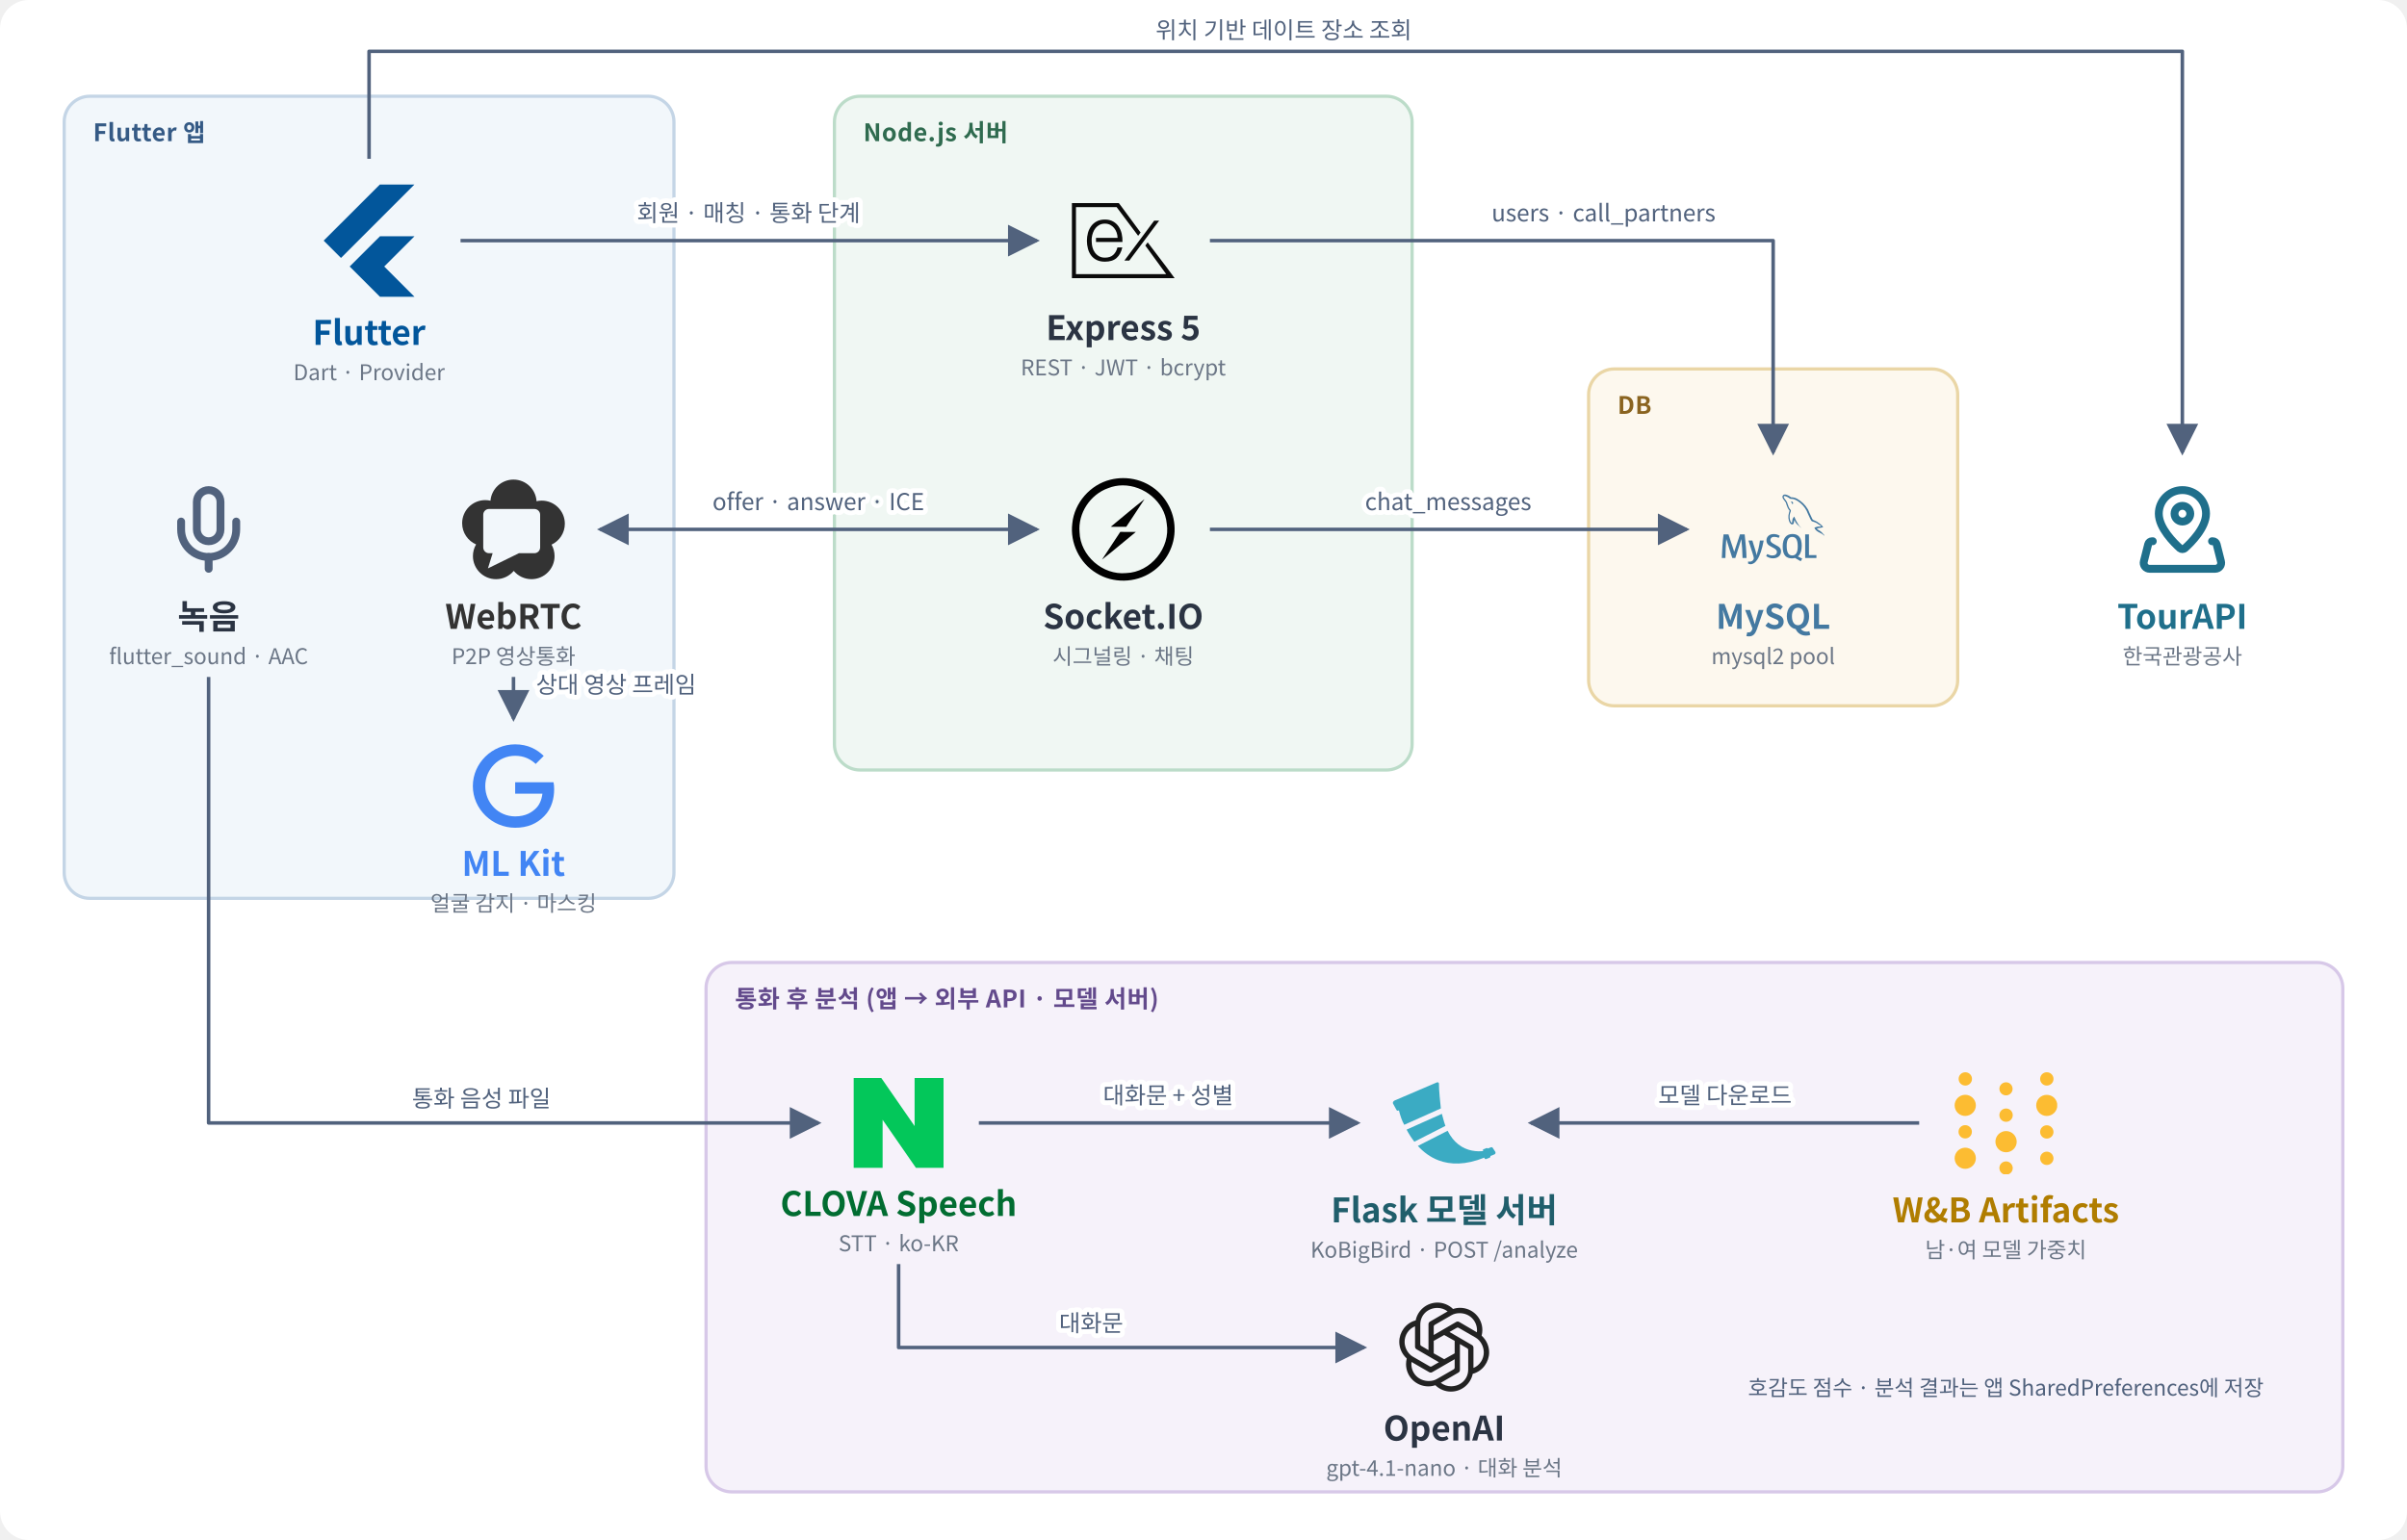
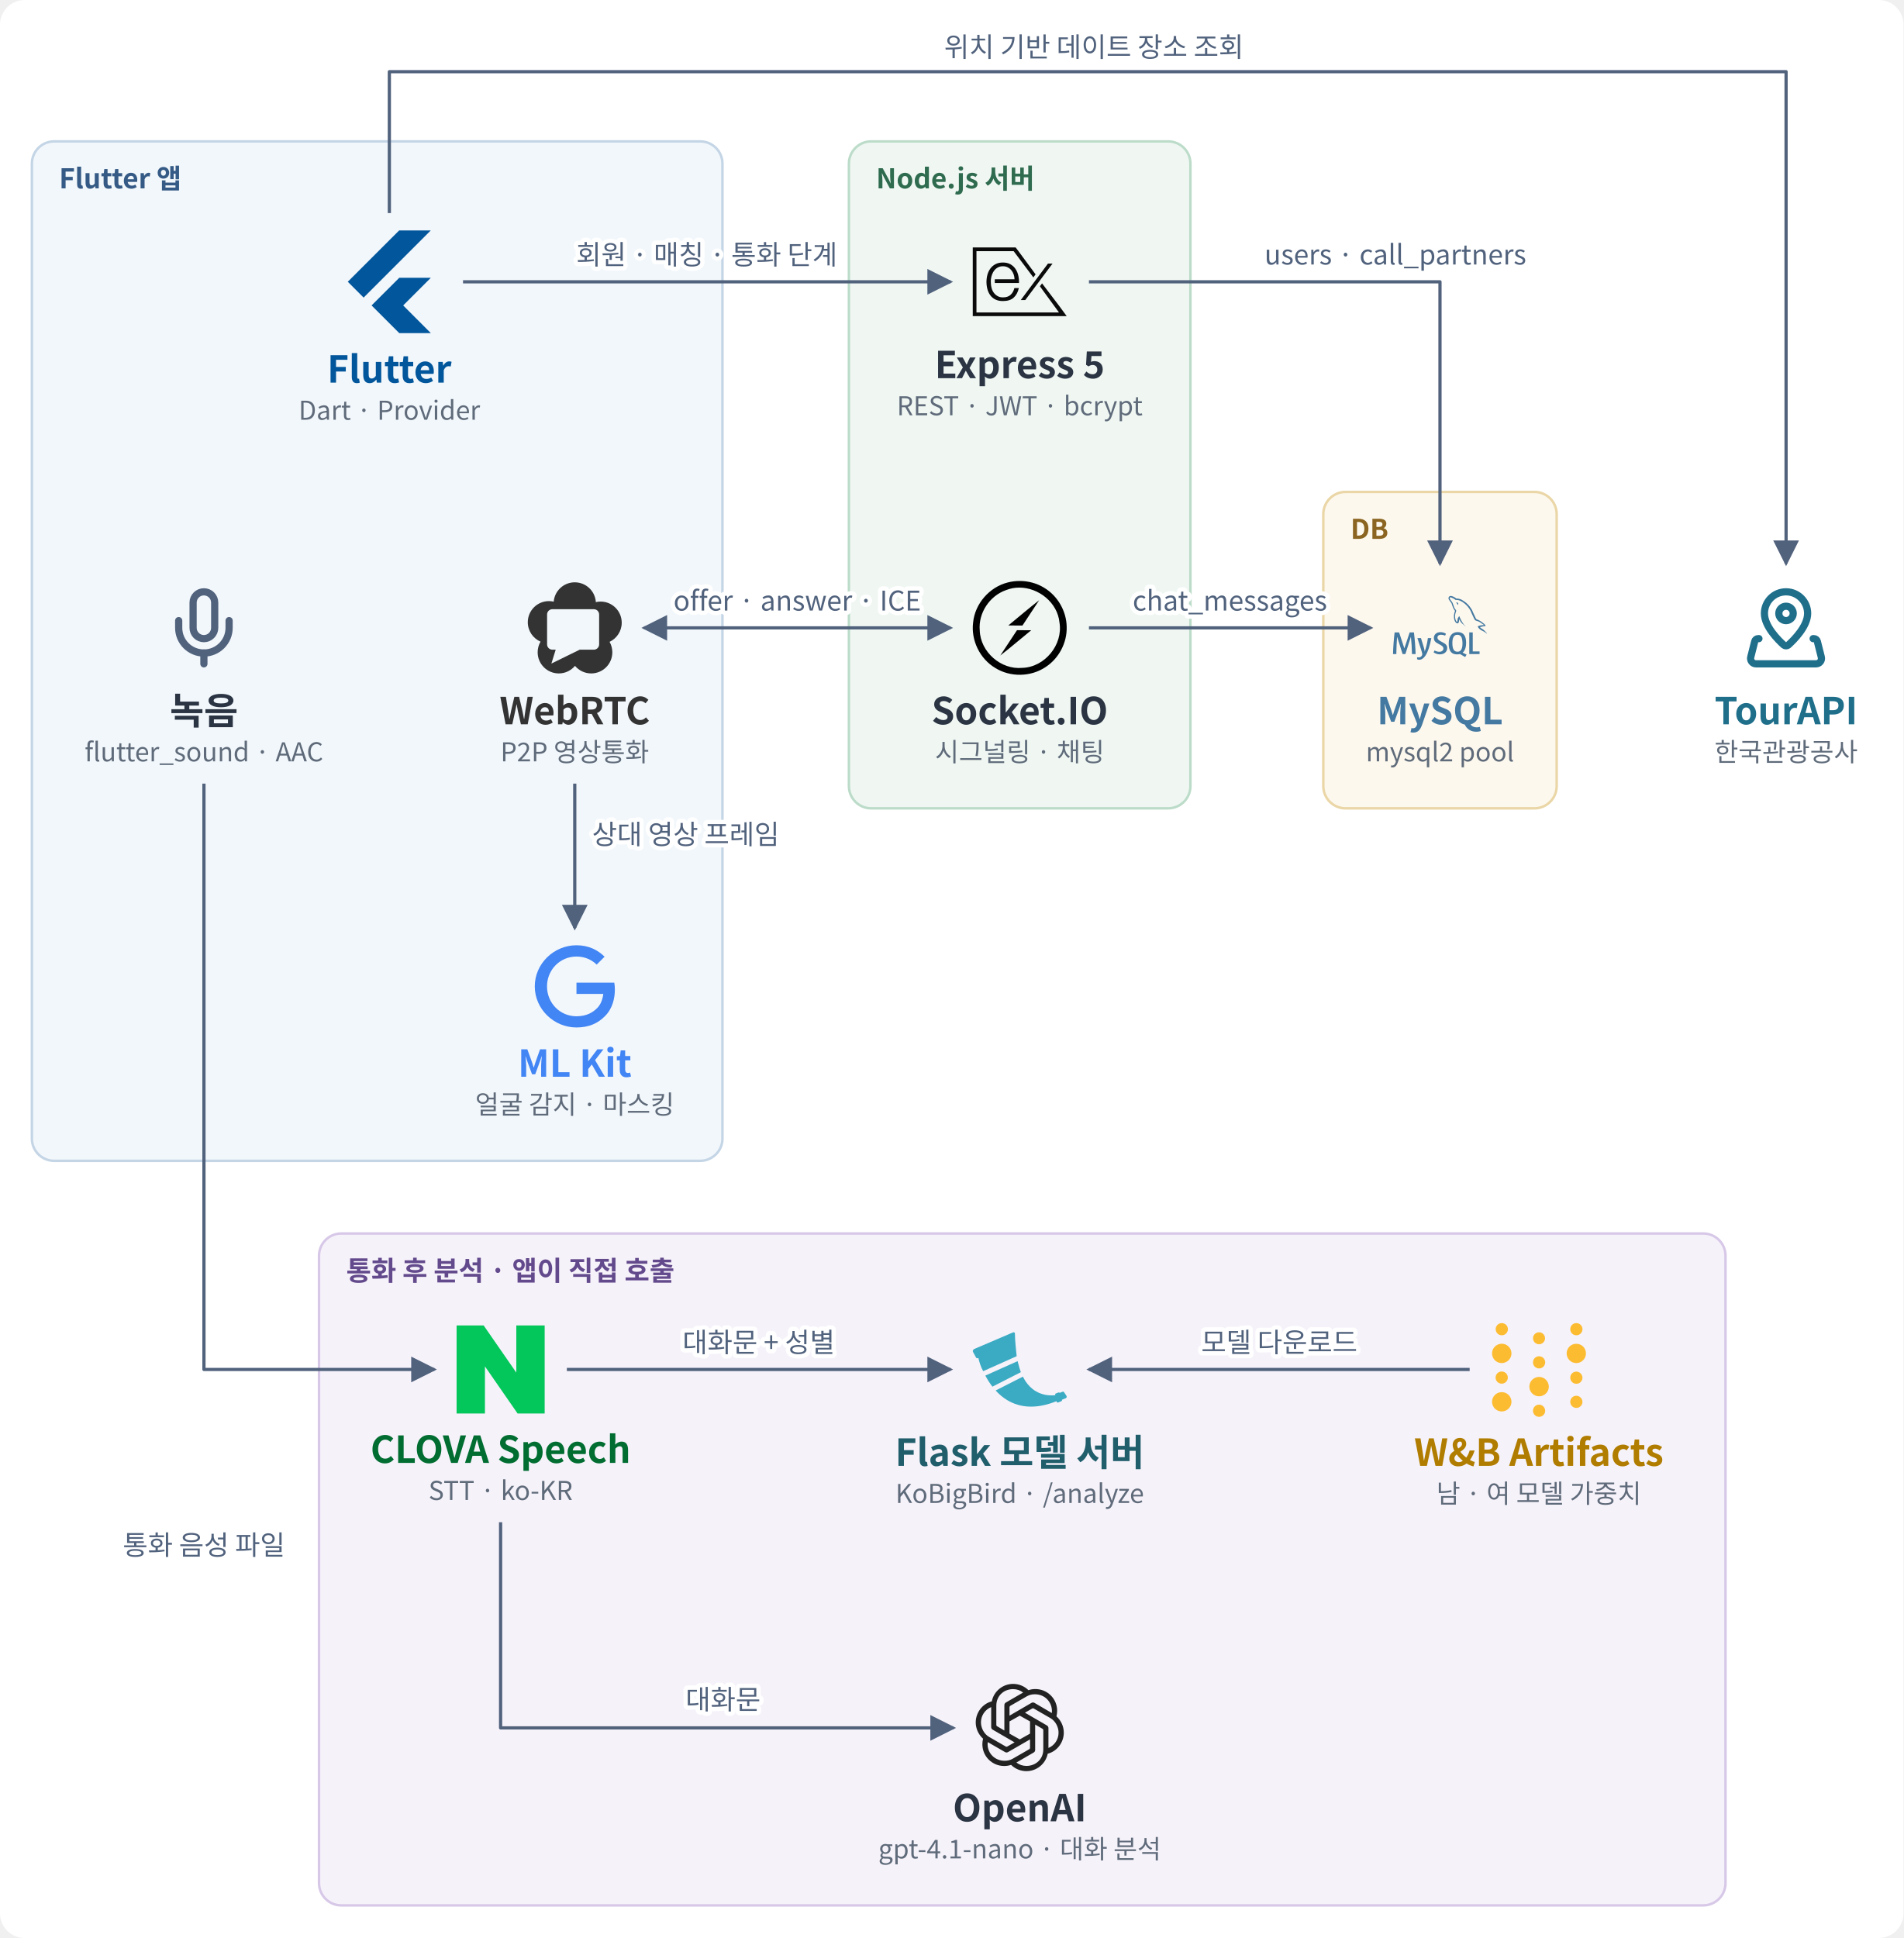
- <svg xmlns="http://www.w3.org/2000/svg" viewBox="0 0 1500 960" width="1500" height="960" font-family="Pretendard, 'Apple SD Gothic Neo', 'Noto Sans KR', 'Noto Sans CJK KR', 'Malgun Gothic', sans-serif">
+ <svg xmlns="http://www.w3.org/2000/svg" viewBox="-25 -108 1540 1568" width="1540" height="1568" font-family="Pretendard, 'Apple SD Gothic Neo', 'Noto Sans KR', 'Noto Sans CJK KR', 'Malgun Gothic', sans-serif">
  <defs>
-     <marker id="ah" viewBox="0 0 10 10" refX="9" refY="5" markerWidth="9" markerHeight="9" orient="auto-start-reverse">
+     <marker id="ah" viewBox="0 0 10 10" refX="9" refY="5" markerWidth="8" markerHeight="8" orient="auto-start-reverse">
      <path d="M0,0 L10,5 L0,10 z" fill="#51627d" />
    </marker>
  </defs>
-   <rect x="0" y="0" width="1500" height="960" rx="18" fill="#ffffff" />
-   <rect x="40" y="60" width="380" height="500" rx="16" fill="#f2f7fb" stroke="#c4d5e6" stroke-width="2" />
-   <text x="58" y="88" font-size="15" font-weight="700" fill="#355a85" letter-spacing="0.3">Flutter 앱</text>
-   <rect x="520" y="60" width="360" height="420" rx="16" fill="#f0f7f3" stroke="#bcdcc9" stroke-width="2" />
-   <text x="538" y="88" font-size="15" font-weight="700" fill="#2f6b4f" letter-spacing="0.3">Node.js 서버</text>
-   <rect x="990" y="230" width="230" height="210" rx="16" fill="#fdf8ee" stroke="#ead6a6" stroke-width="2" />
-   <text x="1008" y="258" font-size="15" font-weight="700" fill="#8a6420" letter-spacing="0.3">DB</text>
-   <rect x="440" y="600" width="1020" height="330" rx="16" fill="#f6f2fa" stroke="#d7c8e8" stroke-width="2" />
-   <text x="458" y="628" font-size="15" font-weight="700" fill="#634a8c" letter-spacing="0.3">통화 후 분석 (앱 → 외부 API · 모델 서버)</text>
-   <path d="M287.0,150.0 L646.0,150.0" fill="none" stroke="#51627d" stroke-width="2.2" stroke-linejoin="round" marker-end="url(#ah)" />
-   <path d="M374.0,330.0 L646.0,330.0" fill="none" stroke="#51627d" stroke-width="2.2" stroke-linejoin="round" marker-start="url(#ah)" marker-end="url(#ah)" />
-   <path d="M320.0,422.0 L320.0,448.0" fill="none" stroke="#51627d" stroke-width="2.2" stroke-linejoin="round" marker-end="url(#ah)" />
-   <path d="M754.0,150.0 L1105.0,150.0 L1105.0,282.0" fill="none" stroke="#51627d" stroke-width="2.2" stroke-linejoin="round" marker-end="url(#ah)" />
-   <path d="M754.0,330.0 L1051.0,330.0" fill="none" stroke="#51627d" stroke-width="2.2" stroke-linejoin="round" marker-end="url(#ah)" />
-   <path d="M230.0,99.0 L230.0,32.0 L1360.0,32.0 L1360.0,282.0" fill="none" stroke="#51627d" stroke-width="2.2" stroke-linejoin="round" marker-end="url(#ah)" />
-   <path d="M130.0,422.0 L130.0,700.0 L510.0,700.0" fill="none" stroke="#51627d" stroke-width="2.2" stroke-linejoin="round" marker-end="url(#ah)" />
-   <path d="M610.0,700.0 L846.0,700.0" fill="none" stroke="#51627d" stroke-width="2.2" stroke-linejoin="round" marker-end="url(#ah)" />
-   <path d="M560.0,788.0 L560.0,840.0 L850.0,840.0" fill="none" stroke="#51627d" stroke-width="2.2" stroke-linejoin="round" marker-end="url(#ah)" />
-   <path d="M1196.0,700.0 L954.0,700.0" fill="none" stroke="#51627d" stroke-width="2.2" stroke-linejoin="round" marker-end="url(#ah)" />
-   <g transform="translate(195.0,115.0) scale(2.9167)">
+   <rect x="-25" y="-108" width="1540" height="1568" rx="20" fill="#ffffff" />
+   <rect x="0.8" y="6.4" width="558.7" height="824.8" rx="18" fill="#f2f7fb" stroke="#c4d5e6" stroke-width="2" />
+   <text x="22.8" y="44.4" font-size="22" font-weight="700" fill="#355a85">Flutter 앱</text>
+   <rect x="661.8" y="6.4" width="276.3" height="539.6" rx="18" fill="#f0f7f3" stroke="#bcdcc9" stroke-width="2" />
+   <text x="683.8" y="44.4" font-size="22" font-weight="700" fill="#2f6b4f">Node.js 서버</text>
+   <rect x="1045.6" y="290.0" width="188.8" height="256.0" rx="18" fill="#fdf8ee" stroke="#ead6a6" stroke-width="2" />
+   <text x="1067.6" y="328.0" font-size="22" font-weight="700" fill="#8a6420">DB</text>
+   <rect x="233.1" y="890.0" width="1137.9" height="543.6" rx="18" fill="#f6f2fa" stroke="#d7c8e8" stroke-width="2" />
+   <text x="255.1" y="928.0" font-size="22" font-weight="700" fill="#634a8c">통화 후 분석 · 앱이 직접 호출</text>
+   <path d="M349.6,120.0 L744.0,120.0" fill="none" stroke="#51627d" stroke-width="2.6" stroke-linejoin="round" marker-end="url(#ah)" />
+   <path d="M496.0,400.0 L744.0,400.0" fill="none" stroke="#51627d" stroke-width="2.6" stroke-linejoin="round" marker-start="url(#ah)" marker-end="url(#ah)" />
+   <path d="M440.0,526.0 L440.0,642.8" fill="none" stroke="#51627d" stroke-width="2.6" stroke-linejoin="round" marker-end="url(#ah)" />
+   <path d="M856.0,120.0 L1140.0,120.0 L1140.0,348.0" fill="none" stroke="#51627d" stroke-width="2.6" stroke-linejoin="round" marker-end="url(#ah)" />
+   <path d="M856.0,400.0 L1084.0,400.0" fill="none" stroke="#51627d" stroke-width="2.6" stroke-linejoin="round" marker-end="url(#ah)" />
+   <path d="M290.0,64.4 L290.0,-50.0 L1420.0,-50.0 L1420.0,348.0" fill="none" stroke="#51627d" stroke-width="2.6" stroke-linejoin="round" marker-end="url(#ah)" />
+   <path d="M140.0,526.0 L140.0,1000.0 L326.4,1000.0" fill="none" stroke="#51627d" stroke-width="2.6" stroke-linejoin="round" marker-end="url(#ah)" />
+   <path d="M433.6,1000.0 L744.0,1000.0" fill="none" stroke="#51627d" stroke-width="2.6" stroke-linejoin="round" marker-end="url(#ah)" />
+   <path d="M380.0,1123.6 L380.0,1290.0 L746.4,1290.0" fill="none" stroke="#51627d" stroke-width="2.6" stroke-linejoin="round" marker-end="url(#ah)" />
+   <path d="M1164.0,1000.0 L856.0,1000.0" fill="none" stroke="#51627d" stroke-width="2.6" stroke-linejoin="round" marker-end="url(#ah)" />
+   <g transform="translate(248.4,78.4) scale(3.4635)">
    <path d="M14.314 0L2.3 12 6 15.7 21.684.013h-7.357zm.014 11.072L7.857 17.53l6.47 6.47H21.7l-6.46-6.468 6.46-6.46h-7.37z" fill="#02569B" />
  </g>
-   <text x="230" y="215.0" text-anchor="middle" font-size="21" font-weight="700" fill="#02569B">Flutter</text>
-   <text x="230" y="237.0" text-anchor="middle" font-size="13.5" fill="#6b7686">Dart · Provider</text>
-   <svg x="100.6" y="300.6" width="58.88" height="58.88" viewBox="0 0 24 24" fill="none" stroke="#51627d" stroke-width="2" stroke-linecap="round" stroke-linejoin="round">
+   <text x="290" y="201.6" text-anchor="middle" font-size="30" font-weight="700" fill="#02569B">Flutter</text>
+   <text x="290" y="231.6" text-anchor="middle" font-size="21" fill="#5f6b7a">Dart · Provider</text>
+   <svg x="105.0" y="365.0" width="69.92" height="69.92" viewBox="0 0 24 24" fill="none" stroke="#51627d" stroke-width="2" stroke-linecap="round" stroke-linejoin="round">
    <path d="M12 19v3" />
    <path d="M19 10v2a7 7 0 0 1-14 0v-2" />
    <rect x="9" y="2" width="6" height="13" rx="3" />
  </svg>
-   <text x="130" y="392.0" text-anchor="middle" font-size="21" font-weight="700" fill="#2b3443">녹음</text>
-   <text x="130" y="414.0" text-anchor="middle" font-size="13.5" fill="#6b7686">flutter_sound · AAC</text>
-   <g transform="translate(288.0,298.0) scale(2.6667)">
+   <text x="140" y="478.0" text-anchor="middle" font-size="30" font-weight="700" fill="#2b3443">녹음</text>
+   <text x="140" y="508.0" text-anchor="middle" font-size="21" fill="#5f6b7a">flutter_sound · AAC</text>
+   <g transform="translate(402.0,362.0) scale(3.1667)">
    <path d="M12.0.36c-2.827 0-5.146 2.173-5.379 4.94a5.412 5.412 0 00-1.221-.14C2.418 5.16 0 7.578 0 10.56c0 2.22 1.341 4.127 3.257 4.957a5.373 5.373 0 00-.737 2.723c0 2.982 2.417 5.4 5.4 5.4 1.663 0 3.149-.752 4.14-1.934.991 1.182 2.477 1.934 4.14 1.934 2.983 0 5.4-2.418 5.4-5.4 0-.972-.258-1.883-.707-2.671C22.728 14.707 24 12.842 24 10.68c0-2.982-2.417-5.401-5.4-5.401-.417 0-.822.049-1.212.138C17.211 2.595 14.867.36 12.0.36zm-5.717 6.868h10.592c.746 0 1.352.605 1.352 1.349v7.646c0 .744-.606 1.348-1.352 1.348h-3.608l-7.24 3.549 1.101-3.549h-.845c-.746 0-1.352-.604-1.352-1.348V8.577c0-.744.606-1.349 1.352-1.349Z" fill="#333333" />
  </g>
-   <text x="320" y="392.0" text-anchor="middle" font-size="21" font-weight="700" fill="#333333">WebRTC</text>
-   <text x="320" y="414.0" text-anchor="middle" font-size="13.5" fill="#6b7686">P2P 영상통화</text>
-   <g transform="translate(294.0,464.0) scale(2.1667)">
+   <text x="440" y="478.0" text-anchor="middle" font-size="30" font-weight="700" fill="#333333">WebRTC</text>
+   <text x="440" y="508.0" text-anchor="middle" font-size="21" fill="#5f6b7a">P2P 영상통화</text>
+   <g transform="translate(406.8,656.8) scale(2.7708)">
    <path d="M12.48 10.92v3.28h7.84c-.24 1.84-.853 3.187-1.787 4.133-1.147 1.147-2.933 2.4-6.053 2.4-4.827 0-8.6-3.893-8.6-8.72s3.773-8.72 8.6-8.72c2.6 0 4.507 1.027 5.907 2.347l2.307-2.307C18.747 1.44 16.133 0 12.48 0 5.867 0 .307 5.387.307 12s5.56 12 12.173 12c3.573 0 6.267-1.173 8.373-3.36 2.16-2.16 2.84-5.213 2.84-7.667 0-.76-.053-1.467-.173-2.053H12.48z" fill="#4285F4" />
  </g>
-   <text x="320" y="546.0" text-anchor="middle" font-size="21" font-weight="700" fill="#4285F4">ML Kit</text>
-   <text x="320" y="568.0" text-anchor="middle" font-size="13.5" fill="#6b7686">얼굴 감지 · 마스킹</text>
-   <g transform="translate(668.0,118.0) scale(2.6667)">
+   <text x="440" y="763.2" text-anchor="middle" font-size="30" font-weight="700" fill="#4285F4">ML Kit</text>
+   <text x="440" y="793.2" text-anchor="middle" font-size="21" fill="#5f6b7a">얼굴 감지 · 마스킹</text>
+   <g transform="translate(762.0,82.0) scale(3.1667)">
    <path d="M12.262 16.666h1.146l6.975-9.325H19.22zm9.778 1.441v.004l-4.334-5.706-.557.74 4.873 6.682H.945V4.173h9.505l5.026 6.7.574-.772-4.374-5.928h.003l-.719-.945H0v17.544h24zM10.917 8.705a3.8 3.8 0 0 0-1.292-1.183q-.796-.45-1.916-.45c-.746 0-1.37.14-1.906.424a3.76 3.76 0 0 0-1.31 1.12 4.9 4.9 0 0 0-.75 1.581 7.17 7.17 0 0 0 0 3.696c.148.567.402 1.101.75 1.573a3.5 3.5 0 0 0 1.31 1.066q.803.39 1.906.389 1.77 0 2.739-.868.966-.867 1.328-2.457h-1.139q-.271 1.084-.977 1.734-.704.651-1.952.65-.812 0-1.392-.342a3.1 3.1 0 0 1-.957-.869 3.5 3.5 0 0 1-.551-1.182 5 5 0 0 1-.17-1.133 9 9 0 0 0-.015-.286 4.5 4.5 0 0 1 .015-.829c.047-.418.147-.83.296-1.223A3.7 3.7 0 0 1 5.54 9.05a2.9 2.9 0 0 1 .922-.742q.541-.28 1.246-.28c.47 0 .869.093 1.23.28q.541.281.922.742.379.461.587 1.057t.225 1.246H5.625l.004.957h6.182a7.3 7.3 0 0 0-.18-1.924 4.9 4.9 0 0 0-.715-1.68z" fill="#0A0A0A" />
  </g>
-   <text x="700" y="212.0" text-anchor="middle" font-size="21" font-weight="700" fill="#2b3443">Express 5</text>
-   <text x="700" y="234.0" text-anchor="middle" font-size="13.5" fill="#6b7686">REST · JWT · bcrypt</text>
-   <g transform="translate(668.0,298.0) scale(2.6667)">
+   <text x="800" y="198.0" text-anchor="middle" font-size="30" font-weight="700" fill="#2b3443">Express 5</text>
+   <text x="800" y="228.0" text-anchor="middle" font-size="21" fill="#5f6b7a">REST · JWT · bcrypt</text>
+   <g transform="translate(762.0,362.0) scale(3.1667)">
    <path d="M11.936.014a12.169 12.169 0 00-2.975.378C4.282 1.555.568 5.794.092 10.601c-.59 4.549 1.708 9.286 5.644 11.634 3.861 2.418 9.093 2.32 12.873-.223 3.397-2.206 5.512-6.228 5.386-10.284-.058-4.016-2.31-7.917-5.759-9.98C16.354.588 14.143.005 11.936.014zm-.063 1.696c4.945-.007 9.789 3.814 10.281 8.925.945 5.66-3.753 11.412-9.488 11.579-5.454.544-10.725-4.08-10.88-9.557-.407-4.434 2.516-8.835 6.698-10.3a9.113 9.113 0 013.388-.647zm5.091 3.225c-2.687 2.085-5.26 4.308-7.889 6.457 1.203.017 2.412.016 3.621.01 1.41-2.165 2.859-4.301 4.268-6.467zm-5.665 7.654c-1.41 2.166-2.86 4.309-4.27 6.474 2.693-2.08 5.255-4.32 7.902-6.456a255.413 255.413 0 00-3.632-.018z" fill="#010101" />
  </g>
-   <text x="700" y="392.0" text-anchor="middle" font-size="21" font-weight="700" fill="#2b3443">Socket.IO</text>
-   <text x="700" y="414.0" text-anchor="middle" font-size="13.5" fill="#6b7686">시그널링 · 채팅</text>
-   <g transform="translate(1073.0,298.0) scale(2.6667)">
+   <text x="800" y="478.0" text-anchor="middle" font-size="30" font-weight="700" fill="#2b3443">Socket.IO</text>
+   <text x="800" y="508.0" text-anchor="middle" font-size="21" fill="#5f6b7a">시그널링 · 채팅</text>
+   <g transform="translate(1102.0,362.0) scale(3.1667)">
    <path d="M16.405 5.501c-.115 0-.193.014-.274.033v.013h.014c.054.104.146.18.214.273.054.107.1.214.154.32l.014-.015c.094-.066.14-.172.14-.333-.04-.047-.046-.094-.08-.14-.04-.067-.126-.1-.18-.153zM5.77 18.695h-.927a50.854 50.854 0 00-.27-4.41h-.008l-1.41 4.41H2.45l-1.4-4.41h-.01a72.892 72.892 0 00-.195 4.41H0c.055-1.966.192-3.81.41-5.53h1.15l1.335 4.064h.008l1.347-4.064h1.095c.242 2.015.384 3.86.428 5.53zm4.017-4.08c-.378 2.045-.876 3.533-1.492 4.46-.482.716-1.01 1.073-1.583 1.073-.153 0-.34-.046-.566-.138v-.494c.11.017.24.026.386.026.268 0 .483-.075.647-.222.197-.18.295-.382.295-.605 0-.155-.077-.47-.23-.944L6.23 14.615h.91l.727 2.36c.164.536.233.91.205 1.123.4-1.064.678-2.227.835-3.483zm12.325 4.08h-2.63v-5.53h.885v4.85h1.745zm-3.32.135l-1.016-.5c.09-.076.177-.158.255-.25.433-.506.648-1.258.648-2.253 0-1.83-.718-2.746-2.155-2.746-.704 0-1.254.232-1.65.697-.43.508-.646 1.256-.646 2.245 0 .972.19 1.686.574 2.14.35.41.877.615 1.583.615.264 0 .506-.033.725-.098l1.325.772.36-.622zM15.5 17.588c-.225-.36-.337-.94-.337-1.736 0-1.393.424-2.09 1.27-2.09.443 0 .77.167.977.5.224.362.336.936.336 1.723 0 1.404-.424 2.108-1.27 2.108-.445 0-.77-.167-.978-.5zm-1.658-.425c0 .47-.172.856-.516 1.156-.344.3-.803.45-1.384.45-.543 0-1.064-.172-1.573-.515l.237-.476c.438.22.833.328 1.19.328.332 0 .593-.073.783-.22a.754.754 0 00.3-.615c0-.33-.23-.61-.648-.845-.388-.213-1.163-.657-1.163-.657-.422-.307-.632-.636-.632-1.177 0-.45.157-.81.47-1.085.315-.278.72-.415 1.22-.415.512 0 .98.136 1.4.41l-.213.476a2.726 2.726 0 00-1.064-.23c-.283 0-.502.068-.654.206a.685.685 0 00-.248.524c0 .328.234.61.666.85.393.215 1.187.67 1.187.67.433.305.648.63.648 1.168zm9.382-5.852c-.535-.014-.95.04-1.297.188-.1.04-.26.04-.274.167.055.053.063.14.11.214.08.134.218.313.346.407.14.11.28.216.427.31.26.16.555.255.81.416.145.094.293.213.44.313.073.05.12.14.214.172v-.02c-.046-.06-.06-.147-.105-.214-.067-.067-.134-.127-.2-.193a3.223 3.223 0 00-.695-.675c-.214-.146-.682-.35-.77-.595l-.013-.014c.146-.013.32-.066.46-.106.227-.06.435-.047.67-.106.106-.027.213-.06.32-.094v-.06c-.12-.12-.21-.283-.334-.395a8.867 8.867 0 00-1.104-.823c-.21-.134-.476-.22-.697-.334-.08-.04-.214-.06-.26-.127-.12-.146-.19-.34-.275-.514a17.69 17.69 0 01-.547-1.163c-.12-.262-.193-.523-.34-.763-.69-1.137-1.437-1.826-2.586-2.5-.247-.14-.543-.2-.856-.274-.167-.008-.334-.02-.5-.027-.11-.047-.216-.174-.31-.235-.38-.24-1.364-.76-1.644-.072-.18.434.267.862.422 1.082.115.153.26.328.34.5.047.116.06.235.107.356.106.294.207.622.347.897.073.14.153.287.247.413.054.073.146.107.167.227-.094.136-.1.334-.154.5-.24.757-.146 1.693.194 2.25.107.166.362.534.703.393.3-.12.234-.5.32-.835.02-.08.007-.133.048-.187v.015c.094.188.188.367.274.555.206.328.566.668.867.895.16.12.287.328.487.402v-.02h-.015c-.043-.058-.1-.086-.154-.133a3.445 3.445 0 01-.35-.4 8.76 8.76 0 01-.747-1.218c-.11-.21-.202-.436-.29-.643-.04-.08-.04-.2-.107-.24-.1.146-.247.273-.32.453-.127.288-.14.642-.188 1.01-.027.007-.014 0-.027.014-.214-.052-.287-.274-.367-.46-.2-.475-.233-1.238-.06-1.785.047-.14.247-.582.167-.716-.042-.127-.174-.2-.247-.303a2.478 2.478 0 01-.24-.427c-.16-.374-.24-.788-.414-1.162-.08-.173-.22-.354-.334-.513-.127-.18-.267-.307-.368-.52-.033-.073-.08-.194-.027-.274.014-.054.042-.075.094-.09.088-.072.335.022.422.062.247.1.455.194.662.334.094.066.195.193.315.226h.14c.214.047.455.014.655.073.355.114.675.28.962.46a5.953 5.953 0 012.085 2.286c.08.154.115.295.188.455.14.33.313.663.455.982.14.315.275.636.476.897.1.14.502.213.682.286.133.06.34.115.46.188.23.14.454.3.67.454.11.076.443.243.463.378z" fill="#4479A1" />
  </g>
-   <text x="1105" y="392.0" text-anchor="middle" font-size="21" font-weight="700" fill="#4479A1">MySQL</text>
-   <text x="1105" y="414.0" text-anchor="middle" font-size="13.5" fill="#6b7686">mysql2 pool</text>
-   <svg x="1330.6" y="300.6" width="58.88" height="58.88" viewBox="0 0 24 24" fill="none" stroke="#1f6f8b" stroke-width="2" stroke-linecap="round" stroke-linejoin="round">
+   <text x="1140" y="478.0" text-anchor="middle" font-size="30" font-weight="700" fill="#4479A1">MySQL</text>
+   <text x="1140" y="508.0" text-anchor="middle" font-size="21" fill="#5f6b7a">mysql2 pool</text>
+   <svg x="1385.0" y="365.0" width="69.92" height="69.92" viewBox="0 0 24 24" fill="none" stroke="#1f6f8b" stroke-width="2" stroke-linecap="round" stroke-linejoin="round">
    <path d="M18 8c0 3.613-3.869 7.429-5.393 8.795a1 1 0 01-1.214 0C9.87 15.429 6 11.613 6 8a6 6 0 0112 0" />
    <path d="M4.474 15h-.197a1 1 0 00-.969.753l-1.097 4.35a1.5 1.5 0 001.444 1.898L20.344 22a1.5 1.5 0 001.446-1.897l-1.098-4.35a1 1 0 00-.969-.753h-.197" />
    <circle cx="12" cy="8" r="2" />
  </svg>
-   <text x="1360" y="392.0" text-anchor="middle" font-size="21" font-weight="700" fill="#1f6f8b">TourAPI</text>
-   <text x="1360" y="414.0" text-anchor="middle" font-size="13.5" fill="#6b7686">한국관광공사</text>
-   <g transform="translate(532.0,672.0) scale(2.3333)">
+   <text x="1420" y="478.0" text-anchor="middle" font-size="30" font-weight="700" fill="#1f6f8b">TourAPI</text>
+   <text x="1420" y="508.0" text-anchor="middle" font-size="21" fill="#5f6b7a">한국관광공사</text>
+   <g transform="translate(344.4,964.4) scale(2.9688)">
    <path d="M16.273 12.845 7.376 0H0v24h7.726V11.156L16.624 24H24V0h-7.727v12.845Z" fill="#03C75A" />
  </g>
-   <text x="560" y="758.0" text-anchor="middle" font-size="21" font-weight="700" fill="#016d31">CLOVA Speech</text>
-   <text x="560" y="780.0" text-anchor="middle" font-size="13.5" fill="#6b7686">STT · ko-KR</text>
-   <svg x="872.0" y="812.0" width="56" height="56" viewBox="0 0 24 24" fill="#222" fill-rule="evenodd">
+   <text x="380" y="1075.6" text-anchor="middle" font-size="30" font-weight="700" fill="#016d31">CLOVA Speech</text>
+   <text x="380" y="1105.6" text-anchor="middle" font-size="21" fill="#5f6b7a">STT · ko-KR</text>
+   <g transform="translate(762.0,962.0) scale(3.1667)">
+     <path d="M10.773 2.878c-.013 1.434.322 4.624.445 5.734l-8.558 3.83c-.56-.959-.98-2.304-1.237-3.38l-.06.027c-.205.09-.406.053-.494-.088l-.011-.018-.82-1.506c-.058-.105-.05-.252.024-.392a.78.78 0 0 1 .358-.331l9.824-4.207c.146-.064.299-.063.4.004.106.062.127.128.13.327Zm.68 7c.523 1.97.675 2.412.832 2.818l-7.263 3.7a19.35 19.35 0 0 1-1.81-2.83l8.24-3.689Zm12.432 8.786h.003c.283.402-.047.657-.153.698l-.947.37c.037.125.035.319-.217.414l-.736.287c-.229.09-.398-.059-.42-.2l-.025-.125c-4.427 1.784-7.94 1.685-10.696.647-1.981-.745-3.576-1.983-4.846-3.379l6.948-3.54c.721 1.431 1.586 2.454 2.509 3.178 2.086 1.638 4.415 1.712 5.793 1.563l-.047-.233c-.015-.077.007-.135.086-.165l.734-.288a.302.302 0 0 1 .342.086l.748-.288a.306.306 0 0 1 .341.086l.583.89Z" fill="#3BABC3" />
+   </g>
+   <text x="800" y="1078.0" text-anchor="middle" font-size="30" font-weight="700" fill="#205e6b">Flask 모델 서버</text>
+   <text x="800" y="1108.0" text-anchor="middle" font-size="21" fill="#5f6b7a">KoBigBird · /analyze</text>
+   <svg x="1182.0" y="962.0" width="76.0" height="76.0" viewBox="0 0 24 24">
+     <path d="M2.529 3.269c.868 0 1.563-.692 1.563-1.556S3.397.156 2.529.156C1.66.156.966.848.966 1.713c0 .864.694 1.556 1.563 1.556m.551 7.034c1.332-.317 2.17-1.643 1.853-2.968-.319-1.326-1.65-2.162-2.982-1.845C.62 5.807-.219 7.133.1 8.46a2.463 2.463 0 0 0 2.981 1.844M3.08 22.668c1.332-.318 2.17-1.643 1.853-2.97a2.486 2.486 0 0 0-2.982-1.844C.62 18.171-.219 19.497.1 20.823s1.65 2.162 2.981 1.845m.986-8.591c0-.865-.695-1.556-1.563-1.556-.869 0-1.563.691-1.563 1.556 0 .864.694 1.556 1.563 1.556.868 0 1.563-.691 1.563-1.556m7.988-.172a2.484 2.484 0 0 0-2.489 2.479c0 1.354 1.1 2.479 2.49 2.479a2.485 2.485 0 0 0 2.489-2.48c-.03-1.382-1.13-2.478-2.49-2.478m0 7.089c-.868 0-1.563.692-1.563 1.557 0 .864.695 1.556 1.563 1.556.869 0 1.563-.692 1.563-1.556-.029-.865-.723-1.557-1.563-1.557m0-9.251c.869 0 1.563-.692 1.563-1.557 0-.864-.694-1.556-1.563-1.556-.868 0-1.563.692-1.563 1.556s.695 1.557 1.563 1.557m.23-6.196c.84-.144 1.418-.922 1.273-1.758-.144-.836-.926-1.412-1.765-1.268-.84.144-1.419.922-1.274 1.758s.926 1.384 1.766 1.268m11.03 4.093a2.48 2.48 0 0 0 0-3.487c-.955-.951-2.547-.951-3.502 0a2.48 2.48 0 0 0 0 3.487c.955.98 2.547.98 3.502 0m-1.737-6.371c.868 0 1.563-.692 1.563-1.556S22.446.156 21.578.156c-.869 0-1.563.692-1.563 1.557 0 .864.694 1.556 1.563 1.556m0 9.281c-.869 0-1.563.692-1.563 1.556s.694 1.557 1.563 1.557c.868 0 1.563-.692 1.563-1.557-.03-.864-.724-1.556-1.563-1.556m0 6.169c-.869 0-1.563.691-1.563 1.556s.694 1.556 1.563 1.556c.868 0 1.563-.691 1.563-1.556-.03-.864-.724-1.556-1.563-1.556" fill="#fcbc32" />
+   </svg>
+   <text x="1220" y="1078.0" text-anchor="middle" font-size="30" font-weight="700" fill="#b07d00">W&amp;B Artifacts</text>
+   <text x="1220" y="1108.0" text-anchor="middle" font-size="21" fill="#5f6b7a">남 · 여 모델 가중치</text>
+   <svg x="764.4" y="1254.4" width="71.25" height="71.25" viewBox="0 0 24 24" fill="#222" fill-rule="evenodd">
    <path d="M9.205 8.658v-2.26c0-.19.072-.333.238-.428l4.543-2.616c.619-.357 1.356-.523 2.117-.523 2.854 0 4.662 2.212 4.662 4.566 0 .167 0 .357-.024.547l-4.71-2.759a.797.797 0 00-.856 0l-5.97 3.473zm10.609 8.8V12.06c0-.333-.143-.57-.429-.737l-5.97-3.473 1.95-1.118a.433.433 0 01.476 0l4.543 2.617c1.309.76 2.189 2.378 2.189 3.948 0 1.808-1.07 3.473-2.76 4.163zM7.802 12.703l-1.95-1.142c-.167-.095-.239-.238-.239-.428V5.899c0-2.545 1.95-4.472 4.591-4.472 1 0 1.927.333 2.712.928L8.23 5.067c-.285.166-.428.404-.428.737v6.898zM12 15.128l-2.795-1.57v-3.33L12 8.658l2.795 1.57v3.33L12 15.128zm1.796 7.23c-1 0-1.927-.332-2.712-.927l4.686-2.712c.285-.166.428-.404.428-.737v-6.898l1.974 1.142c.167.095.238.238.238.428v5.233c0 2.545-1.974 4.472-4.614 4.472zm-5.637-5.303l-4.544-2.617c-1.308-.761-2.188-2.378-2.188-3.948A4.482 4.482 0 014.21 6.327v5.423c0 .333.143.571.428.738l5.947 3.449-1.95 1.118a.432.432 0 01-.476 0zm-.262 3.9c-2.688 0-4.662-2.021-4.662-4.519 0-.19.024-.38.047-.57l4.686 2.71c.286.167.571.167.856 0l5.97-3.448v2.26c0 .19-.07.333-.237.428l-4.543 2.616c-.619.357-1.356.523-2.117.523zm5.899 2.83a5.947 5.947 0 005.827-4.756C22.287 18.339 24 15.84 24 13.296c0-1.665-.713-3.282-1.998-4.448.119-.5.19-.999.19-1.498 0-3.401-2.759-5.947-5.946-5.947-.642 0-1.26.095-1.88.31A5.962 5.962 0 0010.205 0a5.947 5.947 0 00-5.827 4.757C1.713 5.447 0 7.945 0 10.49c0 1.666.713 3.283 1.998 4.448-.119.5-.19 1-.19 1.499 0 3.401 2.759 5.946 5.946 5.946.642 0 1.26-.095 1.88-.309a5.96 5.96 0 004.162 1.713z" />
  </svg>
-   <text x="900" y="898.0" text-anchor="middle" font-size="21" font-weight="700" fill="#2b3443">OpenAI</text>
-   <text x="900" y="920.0" text-anchor="middle" font-size="13.5" fill="#6b7686">gpt-4.1-nano · 대화 분석</text>
-   <g transform="translate(868.0,668.0) scale(2.6667)">
-     <path d="M10.773 2.878c-.013 1.434.322 4.624.445 5.734l-8.558 3.83c-.56-.959-.98-2.304-1.237-3.38l-.06.027c-.205.09-.406.053-.494-.088l-.011-.018-.82-1.506c-.058-.105-.05-.252.024-.392a.78.78 0 0 1 .358-.331l9.824-4.207c.146-.064.299-.063.4.004.106.062.127.128.13.327Zm.68 7c.523 1.97.675 2.412.832 2.818l-7.263 3.7a19.35 19.35 0 0 1-1.81-2.83l8.24-3.689Zm12.432 8.786h.003c.283.402-.047.657-.153.698l-.947.37c.037.125.035.319-.217.414l-.736.287c-.229.09-.398-.059-.42-.2l-.025-.125c-4.427 1.784-7.94 1.685-10.696.647-1.981-.745-3.576-1.983-4.846-3.379l6.948-3.54c.721 1.431 1.586 2.454 2.509 3.178 2.086 1.638 4.415 1.712 5.793 1.563l-.047-.233c-.015-.077.007-.135.086-.165l.734-.288a.302.302 0 0 1 .342.086l.748-.288a.306.306 0 0 1 .341.086l.583.89Z" fill="#3BABC3" />
-   </g>
-   <text x="900" y="762.0" text-anchor="middle" font-size="21" font-weight="700" fill="#205e6b">Flask 모델 서버</text>
-   <text x="900" y="784.0" text-anchor="middle" font-size="13.5" fill="#6b7686">KoBigBird · POST /analyze</text>
-   <svg x="1218.0" y="668.0" width="64" height="64" viewBox="0 0 24 24">
-     <path d="M2.529 3.269c.868 0 1.563-.692 1.563-1.556S3.397.156 2.529.156C1.66.156.966.848.966 1.713c0 .864.694 1.556 1.563 1.556m.551 7.034c1.332-.317 2.17-1.643 1.853-2.968-.319-1.326-1.65-2.162-2.982-1.845C.62 5.807-.219 7.133.1 8.46a2.463 2.463 0 0 0 2.981 1.844M3.08 22.668c1.332-.318 2.17-1.643 1.853-2.97a2.486 2.486 0 0 0-2.982-1.844C.62 18.171-.219 19.497.1 20.823s1.65 2.162 2.981 1.845m.986-8.591c0-.865-.695-1.556-1.563-1.556-.869 0-1.563.691-1.563 1.556 0 .864.694 1.556 1.563 1.556.868 0 1.563-.691 1.563-1.556m7.988-.172a2.484 2.484 0 0 0-2.489 2.479c0 1.354 1.1 2.479 2.49 2.479a2.485 2.485 0 0 0 2.489-2.48c-.03-1.382-1.13-2.478-2.49-2.478m0 7.089c-.868 0-1.563.692-1.563 1.557 0 .864.695 1.556 1.563 1.556.869 0 1.563-.692 1.563-1.556-.029-.865-.723-1.557-1.563-1.557m0-9.251c.869 0 1.563-.692 1.563-1.557 0-.864-.694-1.556-1.563-1.556-.868 0-1.563.692-1.563 1.556s.695 1.557 1.563 1.557m.23-6.196c.84-.144 1.418-.922 1.273-1.758-.144-.836-.926-1.412-1.765-1.268-.84.144-1.419.922-1.274 1.758s.926 1.384 1.766 1.268m11.03 4.093a2.48 2.48 0 0 0 0-3.487c-.955-.951-2.547-.951-3.502 0a2.48 2.48 0 0 0 0 3.487c.955.98 2.547.98 3.502 0m-1.737-6.371c.868 0 1.563-.692 1.563-1.556S22.446.156 21.578.156c-.869 0-1.563.692-1.563 1.557 0 .864.694 1.556 1.563 1.556m0 9.281c-.869 0-1.563.692-1.563 1.556s.694 1.557 1.563 1.557c.868 0 1.563-.692 1.563-1.557-.03-.864-.724-1.556-1.563-1.556m0 6.169c-.869 0-1.563.691-1.563 1.556s.694 1.556 1.563 1.556c.868 0 1.563-.691 1.563-1.556-.03-.864-.724-1.556-1.563-1.556" fill="#fcbc32" />
-   </svg>
-   <text x="1250" y="762.0" text-anchor="middle" font-size="21" font-weight="700" fill="#b07d00">W&amp;B Artifacts</text>
-   <text x="1250" y="784.0" text-anchor="middle" font-size="13.5" fill="#6b7686">남·여 모델 가중치</text>
-   <text x="466.5" y="138.0" text-anchor="middle" font-size="14.5" fill="#ffffff" stroke="#ffffff" stroke-width="6" stroke-linejoin="round">회원 · 매칭 · 통화 단계</text>
-   <text x="466.5" y="138.0" text-anchor="middle" font-size="14.5" fill="#51627d">회원 · 매칭 · 통화 단계</text>
-   <text x="510.0" y="318.0" text-anchor="middle" font-size="14.5" fill="#ffffff" stroke="#ffffff" stroke-width="6" stroke-linejoin="round">offer · answer · ICE</text>
-   <text x="510.0" y="318.0" text-anchor="middle" font-size="14.5" fill="#51627d">offer · answer · ICE</text>
-   <text x="334.0" y="432.0" text-anchor="start" font-size="14.5" fill="#ffffff" stroke="#ffffff" stroke-width="6" stroke-linejoin="round">상대 영상 프레임</text>
-   <text x="334.0" y="432.0" text-anchor="start" font-size="14.5" fill="#51627d">상대 영상 프레임</text>
-   <text x="929.5" y="138.0" text-anchor="start" font-size="14.5" fill="#ffffff" stroke="#ffffff" stroke-width="6" stroke-linejoin="round">users · call_partners</text>
-   <text x="929.5" y="138.0" text-anchor="start" font-size="14.5" fill="#51627d">users · call_partners</text>
-   <text x="902.5" y="318.0" text-anchor="middle" font-size="14.5" fill="#ffffff" stroke="#ffffff" stroke-width="6" stroke-linejoin="round">chat_messages</text>
-   <text x="902.5" y="318.0" text-anchor="middle" font-size="14.5" fill="#51627d">chat_messages</text>
-   <text x="800.0" y="24.0" text-anchor="middle" font-size="14.5" fill="#ffffff" stroke="#ffffff" stroke-width="6" stroke-linejoin="round">위치 기반 데이트 장소 조회</text>
-   <text x="800.0" y="24.0" text-anchor="middle" font-size="14.5" fill="#51627d">위치 기반 데이트 장소 조회</text>
-   <text x="300.0" y="690.0" text-anchor="middle" font-size="14.5" fill="#ffffff" stroke="#ffffff" stroke-width="6" stroke-linejoin="round">통화 음성 파일</text>
-   <text x="300.0" y="690.0" text-anchor="middle" font-size="14.5" fill="#51627d">통화 음성 파일</text>
-   <text x="728.0" y="688.0" text-anchor="middle" font-size="14.5" fill="#ffffff" stroke="#ffffff" stroke-width="6" stroke-linejoin="round">대화문 + 성별</text>
-   <text x="728.0" y="688.0" text-anchor="middle" font-size="14.5" fill="#51627d">대화문 + 성별</text>
-   <text x="680.0" y="830.0" text-anchor="middle" font-size="14.5" fill="#ffffff" stroke="#ffffff" stroke-width="6" stroke-linejoin="round">대화문</text>
-   <text x="680.0" y="830.0" text-anchor="middle" font-size="14.5" fill="#51627d">대화문</text>
-   <text x="1075.0" y="688.0" text-anchor="middle" font-size="14.5" fill="#ffffff" stroke="#ffffff" stroke-width="6" stroke-linejoin="round">모델 다운로드</text>
-   <text x="1075.0" y="688.0" text-anchor="middle" font-size="14.5" fill="#51627d">모델 다운로드</text>
-   <text x="1250" y="870" text-anchor="middle" font-size="13.5" font-weight="400" fill="#51627d">호감도 점수 · 분석 결과는 앱 SharedPreferences에 저장</text>
+   <text x="800" y="1365.6" text-anchor="middle" font-size="30" font-weight="700" fill="#2b3443">OpenAI</text>
+   <text x="800" y="1395.6" text-anchor="middle" font-size="21" fill="#5f6b7a">gpt-4.1-nano · 대화 분석</text>
+   <text x="546.8" y="106.0" text-anchor="middle" font-size="22" fill="#ffffff" stroke="#ffffff" stroke-width="7" stroke-linejoin="round">회원 · 매칭 · 통화 단계</text>
+   <text x="546.8" y="106.0" text-anchor="middle" font-size="22" fill="#51627d">회원 · 매칭 · 통화 단계</text>
+   <text x="620.0" y="386.0" text-anchor="middle" font-size="22" fill="#ffffff" stroke="#ffffff" stroke-width="7" stroke-linejoin="round">offer · answer · ICE</text>
+   <text x="620.0" y="386.0" text-anchor="middle" font-size="22" fill="#51627d">offer · answer · ICE</text>
+   <text x="454.0" y="575.0" text-anchor="start" font-size="22" fill="#ffffff" stroke="#ffffff" stroke-width="7" stroke-linejoin="round">상대 영상 프레임</text>
+   <text x="454.0" y="575.0" text-anchor="start" font-size="22" fill="#51627d">상대 영상 프레임</text>
+   <text x="998.0" y="106.0" text-anchor="start" font-size="22" fill="#ffffff" stroke="#ffffff" stroke-width="7" stroke-linejoin="round">users · call_partners</text>
+   <text x="998.0" y="106.0" text-anchor="start" font-size="22" fill="#51627d">users · call_partners</text>
+   <text x="970.0" y="386.0" text-anchor="middle" font-size="22" fill="#ffffff" stroke="#ffffff" stroke-width="7" stroke-linejoin="round">chat_messages</text>
+   <text x="970.0" y="386.0" text-anchor="middle" font-size="22" fill="#51627d">chat_messages</text>
+   <text x="860.0" y="-62.0" text-anchor="middle" font-size="22" fill="#ffffff" stroke="#ffffff" stroke-width="7" stroke-linejoin="round">위치 기반 데이트 장소 조회</text>
+   <text x="860.0" y="-62.0" text-anchor="middle" font-size="22" fill="#51627d">위치 기반 데이트 장소 조회</text>
+   <text x="140.0" y="1150.0" text-anchor="middle" font-size="22" fill="#ffffff" stroke="#ffffff" stroke-width="7" stroke-linejoin="round">통화 음성 파일</text>
+   <text x="140.0" y="1150.0" text-anchor="middle" font-size="22" fill="#51627d">통화 음성 파일</text>
+   <text x="588.8" y="986.0" text-anchor="middle" font-size="22" fill="#ffffff" stroke="#ffffff" stroke-width="7" stroke-linejoin="round">대화문 + 성별</text>
+   <text x="588.8" y="986.0" text-anchor="middle" font-size="22" fill="#51627d">대화문 + 성별</text>
+   <text x="560.0" y="1275.0" text-anchor="middle" font-size="22" fill="#ffffff" stroke="#ffffff" stroke-width="7" stroke-linejoin="round">대화문</text>
+   <text x="560.0" y="1275.0" text-anchor="middle" font-size="22" fill="#51627d">대화문</text>
+   <text x="1010.0" y="986.0" text-anchor="middle" font-size="22" fill="#ffffff" stroke="#ffffff" stroke-width="7" stroke-linejoin="round">모델 다운로드</text>
+   <text x="1010.0" y="986.0" text-anchor="middle" font-size="22" fill="#51627d">모델 다운로드</text>
</svg>
